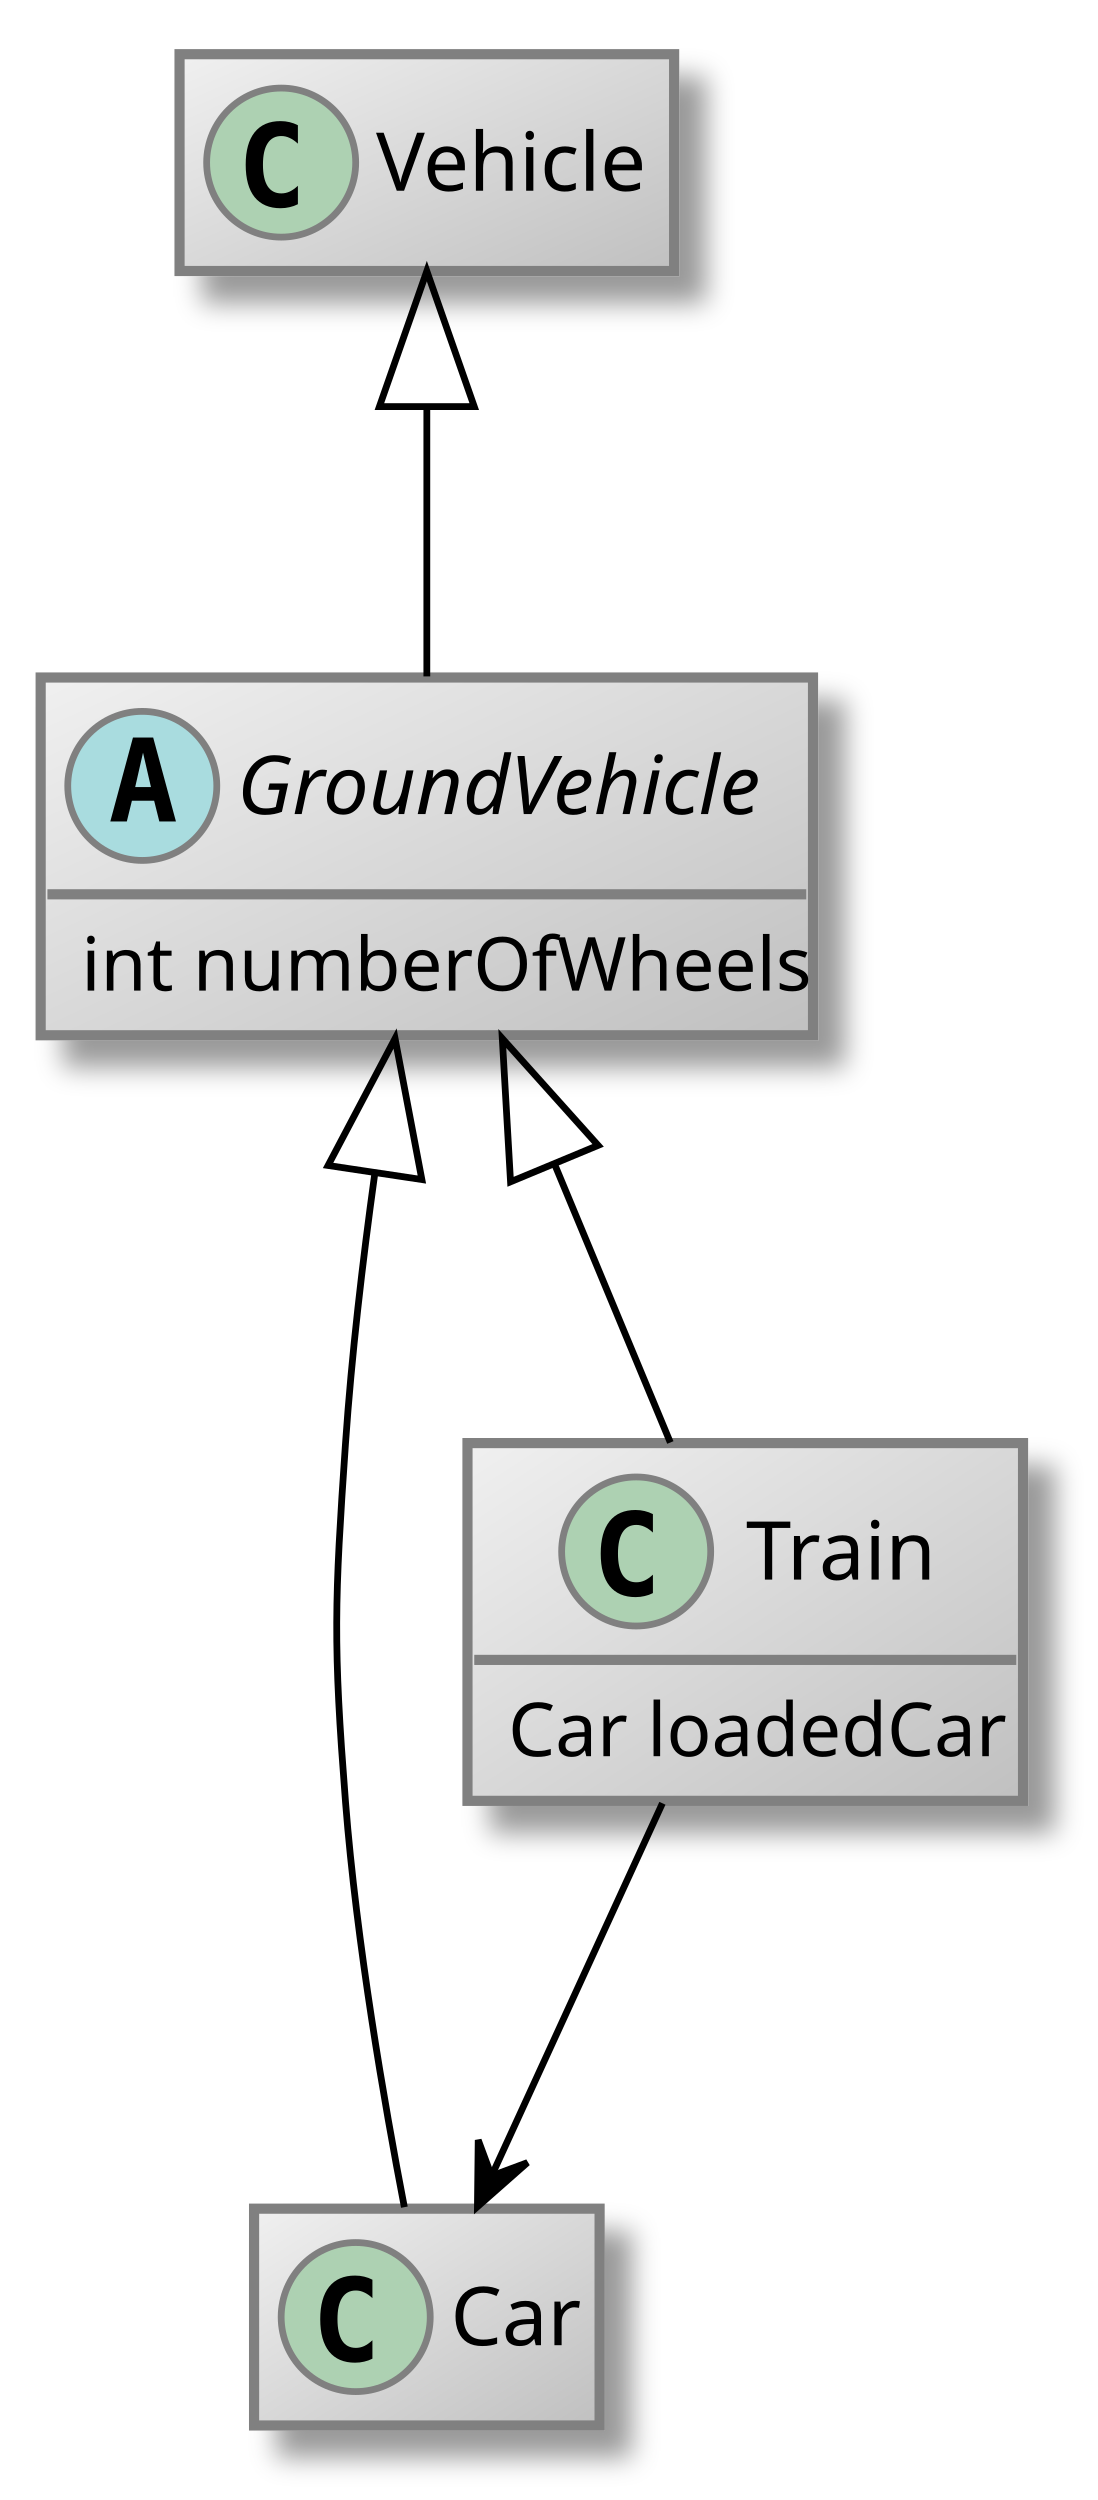
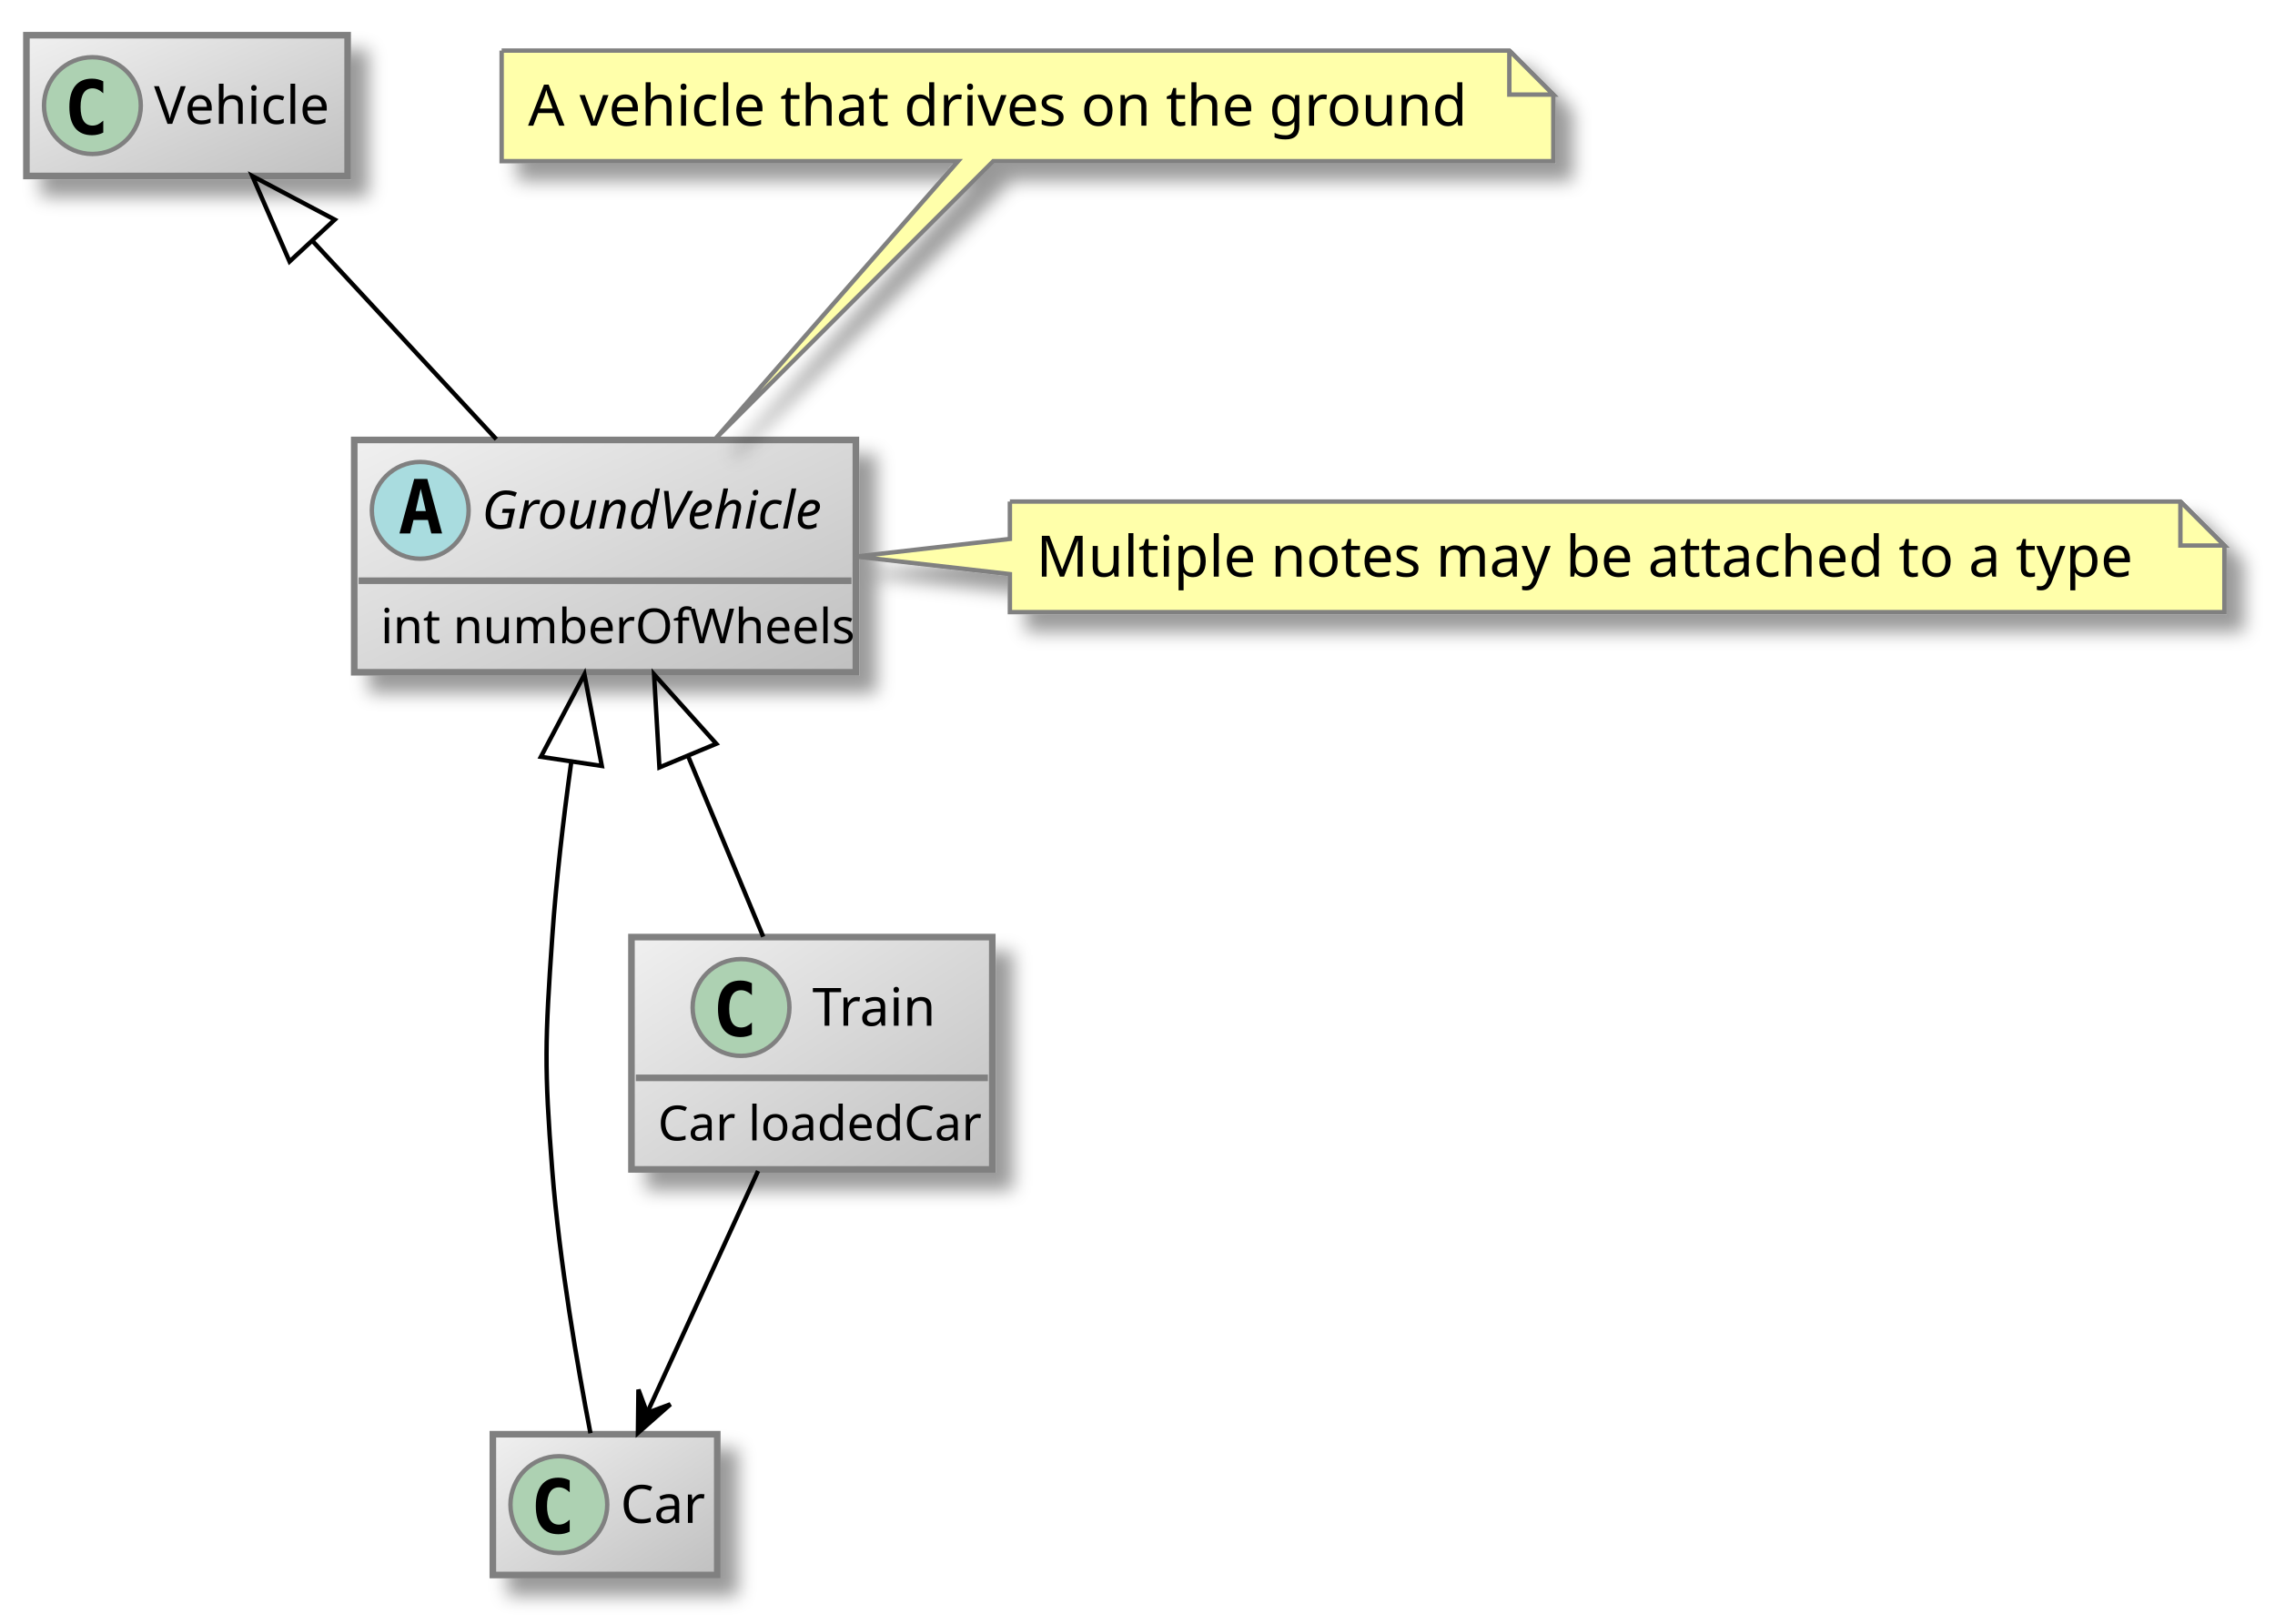
- <svg xmlns="http://www.w3.org/2000/svg" contentScriptType="application/ecmascript" contentStyleType="text/css" height="369px" preserveAspectRatio="none" style="width:162px;height:369px;" version="1.1" viewBox="0 0 162 369" width="162px" zoomAndPan="magnify">
+ <svg xmlns="http://www.w3.org/2000/svg" contentScriptType="application/ecmascript" contentStyleType="text/css" height="369px" preserveAspectRatio="none" style="width:517px;height:369px;" version="1.1" viewBox="0 0 517 369" width="517px" zoomAndPan="magnify">
  <defs>
-     <linearGradient id="g1a02fr9deip050" x1="0%" x2="100%" y1="0%" y2="100%">
+     <linearGradient id="gfojexa4symg10" x1="0%" x2="100%" y1="0%" y2="100%">
      <stop offset="0%" stop-color="#F0F0F0" />
      <stop offset="100%" stop-color="#C0C0C0" />
    </linearGradient>
-     <filter height="300%" id="f1a02fr9deip05" width="300%" x="-1" y="-1">
+     <filter height="300%" id="ffojexa4symg1" width="300%" x="-1" y="-1">
      <feGaussianBlur result="blurOut" stdDeviation="2.0" />
      <feColorMatrix in="blurOut" result="blurOut2" type="matrix" values="0 0 0 0 0 0 0 0 0 0 0 0 0 0 0 0 0 0 .4 0" />
      <feOffset dx="4.0" dy="4.0" in="blurOut2" result="blurOut3" />
      <feBlend in="SourceGraphic" in2="blurOut3" mode="normal" />
    </filter>
  </defs>
  <g>
-     <rect fill="url(#g1a02fr9deip050)" filter="url(#f1a02fr9deip05)" height="52.805" id="GroundVehicle" style="stroke: #808080; stroke-width: 1.5;" width="114" x="6" y="100" />
-     <ellipse cx="21" cy="116" fill="#A9DCDF" rx="11" ry="11" style="stroke: #808080; stroke-width: 1.0;" />
-     <path d="M21.109,111.094 L19.953,116.172 L22.281,116.172 L21.109,111.094 Z M19.625,108.859 L22.609,108.859 L25.969,121.25 L23.516,121.25 L22.75,118.188 L19.469,118.188 L18.719,121.25 L16.281,121.25 L19.625,108.859 Z " />
-     <text fill="#000000" font-family="sans-serif" font-size="12" font-style="italic" lengthAdjust="spacingAndGlyphs" textLength="82" x="35" y="120.154">GroundVehicle</text>
-     <line style="stroke: #808080; stroke-width: 1.5;" x1="7" x2="119" y1="132" y2="132" />
-     <text fill="#000000" font-family="sans-serif" font-size="11" lengthAdjust="spacingAndGlyphs" textLength="101" x="12" y="146.21">int numberOfWheels</text>
-     <rect fill="url(#g1a02fr9deip050)" filter="url(#f1a02fr9deip05)" height="32" id="Car" style="stroke: #808080; stroke-width: 1.5;" width="51" x="37.5" y="326" />
-     <ellipse cx="52.5" cy="342" fill="#ADD1B2" rx="11" ry="11" style="stroke: #808080; stroke-width: 1.0;" />
-     <path d="M54.969,348.141 Q54.391,348.438 53.75,348.578 Q53.109,348.734 52.406,348.734 Q49.906,348.734 48.578,347.094 Q47.266,345.438 47.266,342.312 Q47.266,339.188 48.578,337.531 Q49.906,335.875 52.406,335.875 Q53.109,335.875 53.75,336.031 Q54.406,336.188 54.969,336.484 L54.969,339.203 Q54.344,338.625 53.75,338.359 Q53.156,338.078 52.531,338.078 Q51.188,338.078 50.5,339.156 Q49.812,340.219 49.812,342.312 Q49.812,344.406 50.5,345.484 Q51.188,346.547 52.531,346.547 Q53.156,346.547 53.75,346.281 Q54.344,346 54.969,345.422 L54.969,348.141 Z " />
-     <text fill="#000000" font-family="sans-serif" font-size="12" lengthAdjust="spacingAndGlyphs" textLength="19" x="66.5" y="346.154">Car</text>
-     <rect fill="url(#g1a02fr9deip050)" filter="url(#f1a02fr9deip05)" height="52.805" id="Train" style="stroke: #808080; stroke-width: 1.5;" width="82" x="69" y="213" />
-     <ellipse cx="93.9" cy="229" fill="#ADD1B2" rx="11" ry="11" style="stroke: #808080; stroke-width: 1.0;" />
-     <path d="M96.369,235.141 Q95.791,235.438 95.15,235.578 Q94.509,235.734 93.806,235.734 Q91.306,235.734 89.978,234.094 Q88.666,232.438 88.666,229.312 Q88.666,226.188 89.978,224.531 Q91.306,222.875 93.806,222.875 Q94.509,222.875 95.15,223.031 Q95.806,223.188 96.369,223.484 L96.369,226.203 Q95.744,225.625 95.15,225.359 Q94.556,225.078 93.931,225.078 Q92.588,225.078 91.9,226.156 Q91.213,227.219 91.213,229.312 Q91.213,231.406 91.9,232.484 Q92.588,233.547 93.931,233.547 Q94.556,233.547 95.15,233.281 Q95.744,233 96.369,232.422 L96.369,235.141 Z " />
-     <text fill="#000000" font-family="sans-serif" font-size="12" lengthAdjust="spacingAndGlyphs" textLength="28" x="110.1" y="233.154">Train</text>
-     <line style="stroke: #808080; stroke-width: 1.5;" x1="70" x2="150" y1="245" y2="245" />
-     <text fill="#000000" font-family="sans-serif" font-size="11" lengthAdjust="spacingAndGlyphs" textLength="70" x="75" y="259.21">Car loadedCar</text>
-     <rect fill="url(#g1a02fr9deip050)" filter="url(#f1a02fr9deip05)" height="32" id="Vehicle" style="stroke: #808080; stroke-width: 1.5;" width="73" x="26.5" y="8" />
-     <ellipse cx="41.5" cy="24" fill="#ADD1B2" rx="11" ry="11" style="stroke: #808080; stroke-width: 1.0;" />
-     <path d="M43.969,30.141 Q43.391,30.438 42.75,30.578 Q42.109,30.734 41.406,30.734 Q38.906,30.734 37.578,29.094 Q36.266,27.438 36.266,24.312 Q36.266,21.188 37.578,19.531 Q38.906,17.875 41.406,17.875 Q42.109,17.875 42.75,18.031 Q43.406,18.188 43.969,18.484 L43.969,21.203 Q43.344,20.625 42.75,20.359 Q42.156,20.078 41.531,20.078 Q40.188,20.078 39.5,21.156 Q38.812,22.219 38.812,24.312 Q38.812,26.406 39.5,27.484 Q40.188,28.547 41.531,28.547 Q42.156,28.547 42.75,28.281 Q43.344,28 43.969,27.422 L43.969,30.141 Z " />
-     <text fill="#000000" font-family="sans-serif" font-size="12" lengthAdjust="spacingAndGlyphs" textLength="41" x="55.5" y="28.154">Vehicle</text>
-     <path d="M63,60.487 C63,73.469 63,87.832 63,99.837 " fill="none" id="Vehicle-GroundVehicle" style="stroke: #000000; stroke-width: 1.0;" />
-     <polygon fill="none" points="56,60.016,63,40.016,70,60.016,56,60.016" style="stroke: #000000; stroke-width: 1.0;" />
-     <path d="M55.291,173.424 C53.516,186.222 51.89,200.113 51,213 C49.378,236.5 49.157,242.517 51,266 C52.63,286.774 56.73,310.452 59.684,325.78 " fill="none" id="GroundVehicle-Car" style="stroke: #000000; stroke-width: 1.0;" />
-     <polygon fill="none" points="48.422,172.025,58.313,153.285,62.267,174.103,48.422,172.025" style="stroke: #000000; stroke-width: 1.0;" />
-     <path d="M81.905,171.952 C87.689,185.859 93.861,200.697 98.942,212.913 " fill="none" id="GroundVehicle-Train" style="stroke: #000000; stroke-width: 1.0;" />
-     <polygon fill="none" points="75.356,174.434,74.138,153.279,88.282,169.058,75.356,174.434" style="stroke: #000000; stroke-width: 1.0;" />
-     <path d="M97.774,266.163 C89.936,283.257 79.904,305.135 72.632,320.995 " fill="none" id="Train-Car" style="stroke: #000000; stroke-width: 1.0;" />
-     <polygon fill="#000000" points="70.469,325.712,77.856,319.198,72.553,321.167,70.584,315.863,70.469,325.712" style="stroke: #000000; stroke-width: 1.0;" />
+     <rect fill="url(#gfojexa4symg10)" filter="url(#ffojexa4symg1)" height="32" id="Vehicle" style="stroke: #808080; stroke-width: 1.5;" width="73" x="6" y="8" />
+     <ellipse cx="21" cy="24" fill="#ADD1B2" rx="11" ry="11" style="stroke: #808080; stroke-width: 1.0;" />
+     <path d="M23.469,30.141 Q22.891,30.438 22.25,30.578 Q21.609,30.734 20.906,30.734 Q18.406,30.734 17.078,29.094 Q15.766,27.438 15.766,24.312 Q15.766,21.188 17.078,19.531 Q18.406,17.875 20.906,17.875 Q21.609,17.875 22.25,18.031 Q22.906,18.188 23.469,18.484 L23.469,21.203 Q22.844,20.625 22.25,20.359 Q21.656,20.078 21.031,20.078 Q19.688,20.078 19,21.156 Q18.312,22.219 18.312,24.312 Q18.312,26.406 19,27.484 Q19.688,28.547 21.031,28.547 Q21.656,28.547 22.25,28.281 Q22.844,28 23.469,27.422 L23.469,30.141 Z " />
+     <text fill="#000000" font-family="sans-serif" font-size="12" lengthAdjust="spacingAndGlyphs" textLength="41" x="35" y="28.154">Vehicle</text>
+     <rect fill="url(#gfojexa4symg10)" filter="url(#ffojexa4symg1)" height="52.805" id="GroundVehicle" style="stroke: #808080; stroke-width: 1.5;" width="114" x="80.5" y="100" />
+     <ellipse cx="95.5" cy="116" fill="#A9DCDF" rx="11" ry="11" style="stroke: #808080; stroke-width: 1.0;" />
+     <path d="M95.609,111.094 L94.453,116.172 L96.781,116.172 L95.609,111.094 Z M94.125,108.859 L97.109,108.859 L100.469,121.25 L98.016,121.25 L97.25,118.188 L93.969,118.188 L93.219,121.25 L90.781,121.25 L94.125,108.859 Z " />
+     <text fill="#000000" font-family="sans-serif" font-size="12" font-style="italic" lengthAdjust="spacingAndGlyphs" textLength="82" x="109.5" y="120.154">GroundVehicle</text>
+     <line style="stroke: #808080; stroke-width: 1.5;" x1="81.5" x2="193.5" y1="132" y2="132" />
+     <text fill="#000000" font-family="sans-serif" font-size="11" lengthAdjust="spacingAndGlyphs" textLength="101" x="86.5" y="146.21">int numberOfWheels</text>
+     <path d="M114,11.5 L114,36.633 A0,0 0 0 0 114,36.633 L217.728,36.633 L162.691,99.603 L225.728,36.633 L353,36.633 A0,0 0 0 0 353,36.633 L353,21.5 L343,11.5 L114,11.5 A0,0 0 0 0 114,11.5 " fill="#FFFFAA" filter="url(#ffojexa4symg1)" style="stroke: #808080; stroke-width: 1.0;" />
+     <path d="M343,11.5 L343,21.5 L353,21.5 L343,11.5 " fill="#FFFFAA" style="stroke: #808080; stroke-width: 1.0;" />
+     <text fill="#000000" font-family="sans-serif" font-size="13" lengthAdjust="spacingAndGlyphs" textLength="218" x="120" y="28.567">A vehicle that drives on the ground</text>
+     <path d="M229.5,114 L229.5,122.5 L194.551,126.5 L229.5,130.5 L229.5,139.133 A0,0 0 0 0 229.5,139.133 L505.5,139.133 A0,0 0 0 0 505.5,139.133 L505.5,124 L495.5,114 L229.5,114 A0,0 0 0 0 229.5,114 " fill="#FFFFAA" filter="url(#ffojexa4symg1)" style="stroke: #808080; stroke-width: 1.0;" />
+     <path d="M495.5,114 L495.5,124 L505.5,124 L495.5,114 " fill="#FFFFAA" style="stroke: #808080; stroke-width: 1.0;" />
+     <text fill="#000000" font-family="sans-serif" font-size="13" lengthAdjust="spacingAndGlyphs" textLength="255" x="235.5" y="131.067">Multiple notes may be attached to a type</text>
+     <rect fill="url(#gfojexa4symg10)" filter="url(#ffojexa4symg1)" height="32" id="Car" style="stroke: #808080; stroke-width: 1.5;" width="51" x="112" y="326" />
+     <ellipse cx="127" cy="342" fill="#ADD1B2" rx="11" ry="11" style="stroke: #808080; stroke-width: 1.0;" />
+     <path d="M129.469,348.141 Q128.891,348.438 128.25,348.578 Q127.609,348.734 126.906,348.734 Q124.406,348.734 123.078,347.094 Q121.766,345.438 121.766,342.312 Q121.766,339.188 123.078,337.531 Q124.406,335.875 126.906,335.875 Q127.609,335.875 128.25,336.031 Q128.906,336.188 129.469,336.484 L129.469,339.203 Q128.844,338.625 128.25,338.359 Q127.656,338.078 127.031,338.078 Q125.688,338.078 125,339.156 Q124.312,340.219 124.312,342.312 Q124.312,344.406 125,345.484 Q125.688,346.547 127.031,346.547 Q127.656,346.547 128.25,346.281 Q128.844,346 129.469,345.422 L129.469,348.141 Z " />
+     <text fill="#000000" font-family="sans-serif" font-size="12" lengthAdjust="spacingAndGlyphs" textLength="19" x="141" y="346.154">Car</text>
+     <rect fill="url(#gfojexa4symg10)" filter="url(#ffojexa4symg1)" height="52.805" id="Train" style="stroke: #808080; stroke-width: 1.5;" width="82" x="143.5" y="213" />
+     <ellipse cx="168.4" cy="229" fill="#ADD1B2" rx="11" ry="11" style="stroke: #808080; stroke-width: 1.0;" />
+     <path d="M170.869,235.141 Q170.291,235.438 169.65,235.578 Q169.009,235.734 168.306,235.734 Q165.806,235.734 164.478,234.094 Q163.166,232.438 163.166,229.312 Q163.166,226.188 164.478,224.531 Q165.806,222.875 168.306,222.875 Q169.009,222.875 169.65,223.031 Q170.306,223.188 170.869,223.484 L170.869,226.203 Q170.244,225.625 169.65,225.359 Q169.056,225.078 168.431,225.078 Q167.088,225.078 166.4,226.156 Q165.713,227.219 165.713,229.312 Q165.713,231.406 166.4,232.484 Q167.088,233.547 168.431,233.547 Q169.056,233.547 169.65,233.281 Q170.244,233 170.869,232.422 L170.869,235.141 Z " />
+     <text fill="#000000" font-family="sans-serif" font-size="12" lengthAdjust="spacingAndGlyphs" textLength="28" x="184.6" y="233.154">Train</text>
+     <line style="stroke: #808080; stroke-width: 1.5;" x1="144.5" x2="224.5" y1="245" y2="245" />
+     <text fill="#000000" font-family="sans-serif" font-size="11" lengthAdjust="spacingAndGlyphs" textLength="70" x="149.5" y="259.21">Car loadedCar</text>
+     <path d="M71.066,54.821 C84.357,69.161 100.013,86.054 112.788,99.837 " fill="none" id="Vehicle-GroundVehicle" style="stroke: #000000; stroke-width: 1.0;" />
+     <polygon fill="none" points="65.805,59.443,57.344,40.016,76.073,49.926,65.805,59.443" style="stroke: #000000; stroke-width: 1.0;" />
+     <path d="M129.791,173.424 C128.016,186.222 126.39,200.113 125.5,213 C123.878,236.5 123.657,242.517 125.5,266 C127.13,286.774 131.23,310.452 134.184,325.78 " fill="none" id="GroundVehicle-Car" style="stroke: #000000; stroke-width: 1.0;" />
+     <polygon fill="none" points="122.922,172.025,132.813,153.285,136.767,174.103,122.922,172.025" style="stroke: #000000; stroke-width: 1.0;" />
+     <path d="M156.405,171.952 C162.189,185.859 168.361,200.697 173.442,212.913 " fill="none" id="GroundVehicle-Train" style="stroke: #000000; stroke-width: 1.0;" />
+     <polygon fill="none" points="149.856,174.434,148.638,153.279,162.782,169.058,149.856,174.434" style="stroke: #000000; stroke-width: 1.0;" />
+     <path d="M172.274,266.163 C164.436,283.257 154.404,305.135 147.132,320.995 " fill="none" id="Train-Car" style="stroke: #000000; stroke-width: 1.0;" />
+     <polygon fill="#000000" points="144.969,325.712,152.356,319.198,147.053,321.167,145.084,315.863,144.969,325.712" style="stroke: #000000; stroke-width: 1.0;" />
  </g>
</svg>
